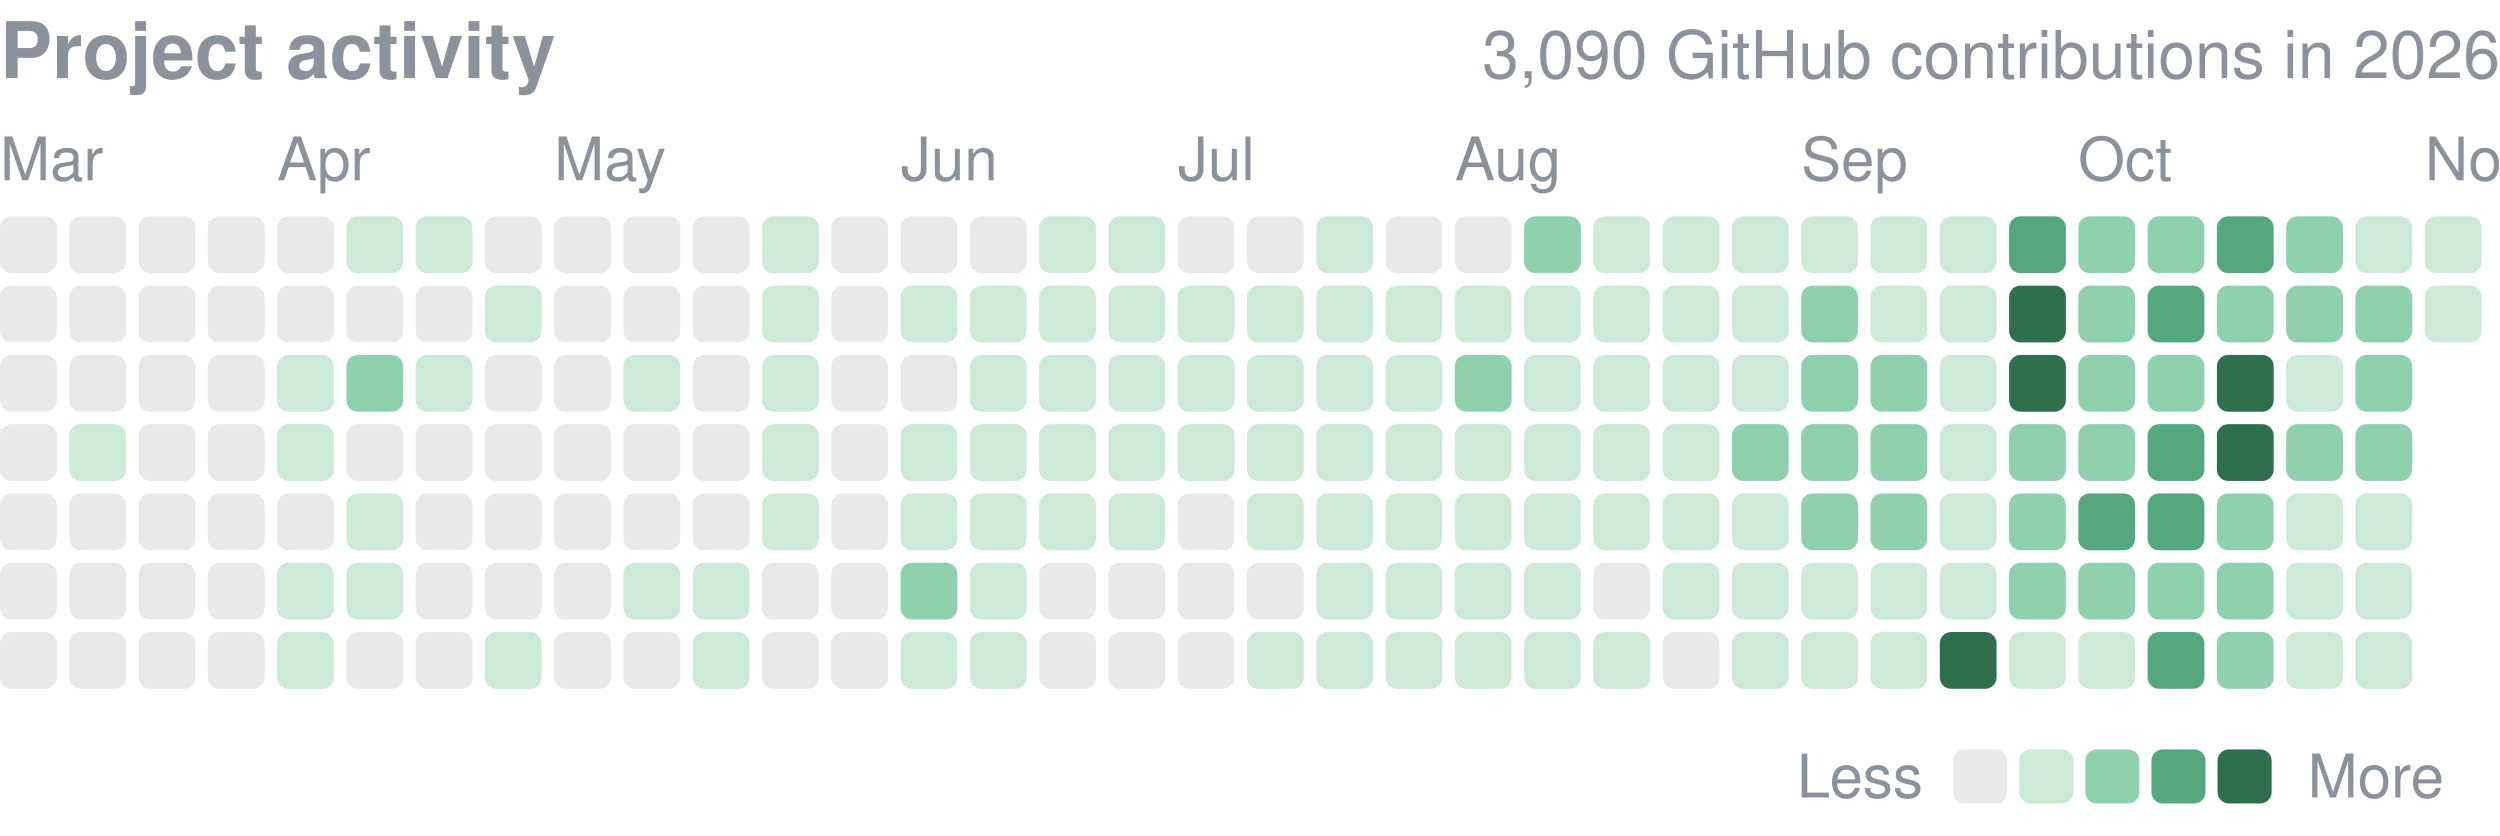
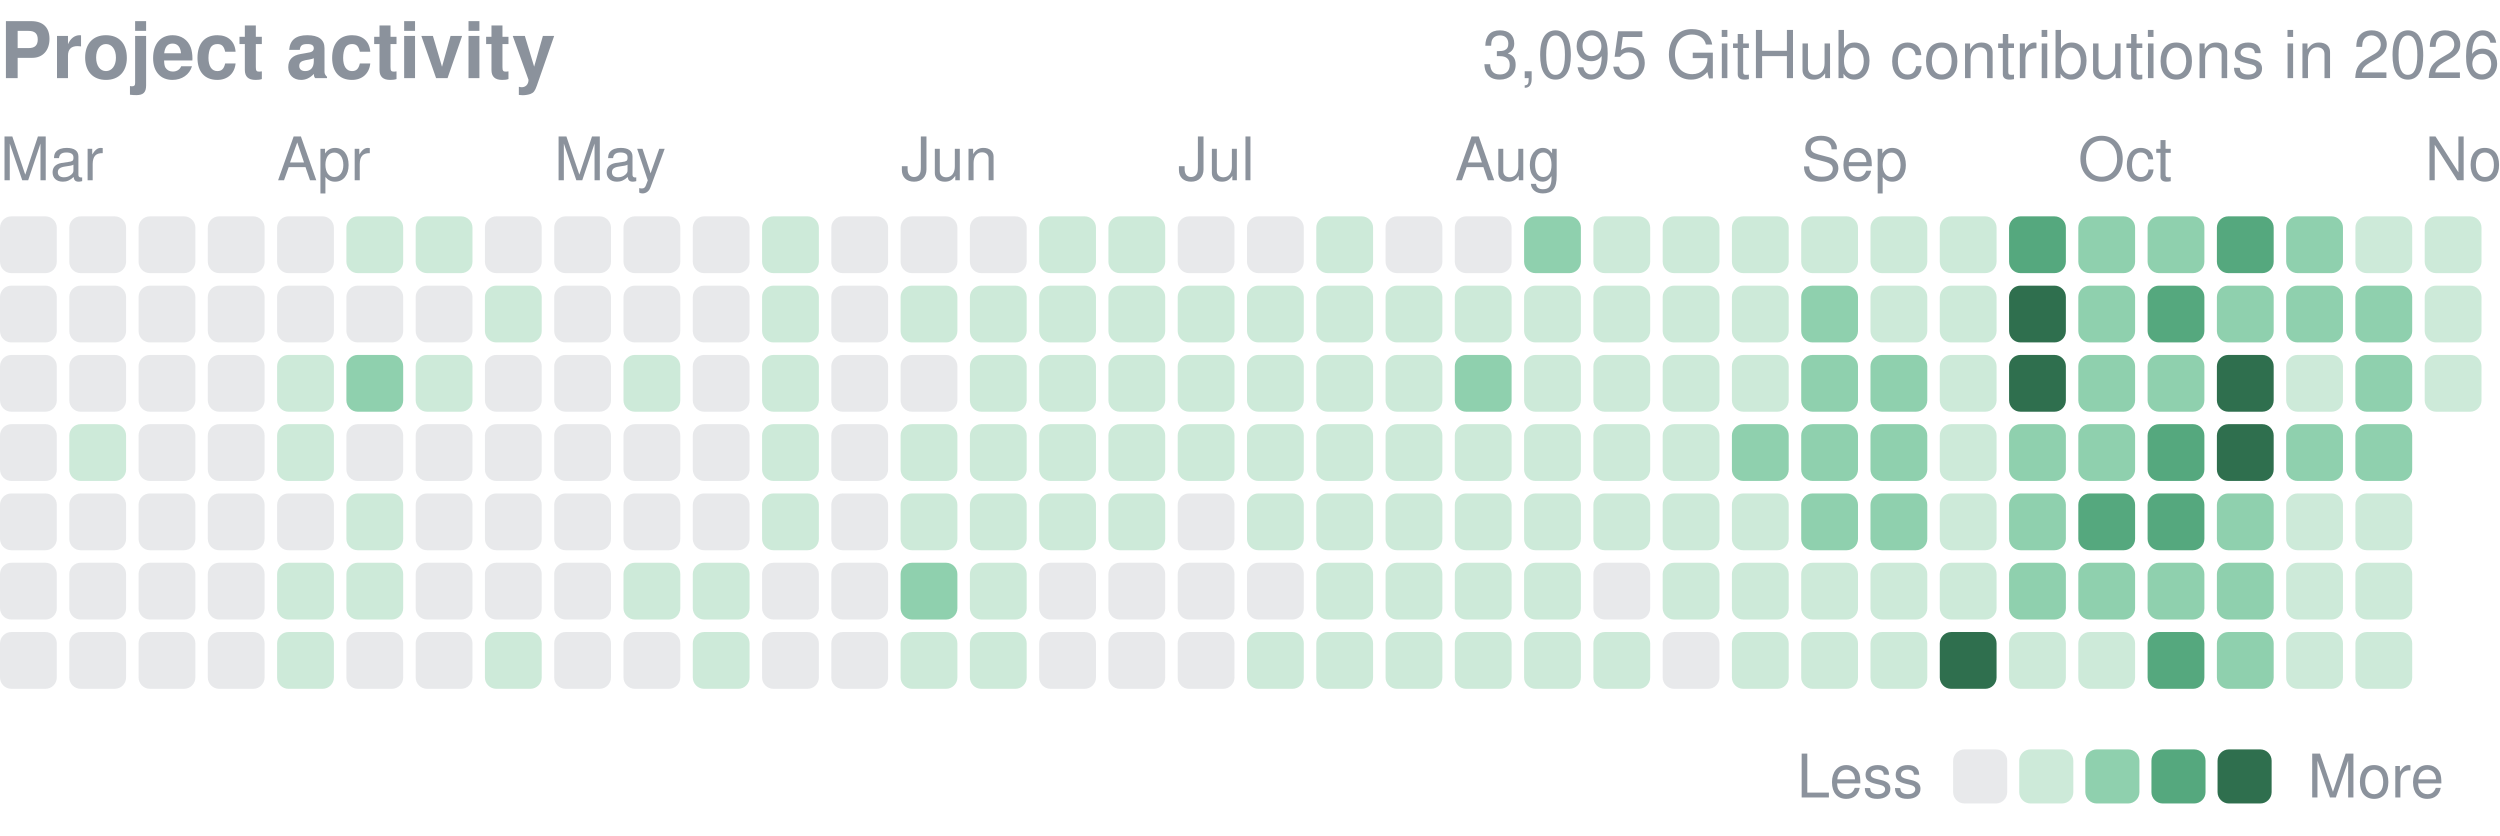
<svg xmlns="http://www.w3.org/2000/svg" width="416" height="139" viewBox="0 0 416 139" role="img" aria-label="yjinyoo GitHub contributions per day in 2026">
  <style>text{font-family:-apple-system,BlinkMacSystemFont,"Segoe UI",Helvetica,Arial,sans-serif}</style>
  <text x="0" y="13" font-size="13" font-weight="600" fill="#8b929c">Project activity</text>
-   <text x="416" y="13" font-size="11" fill="#8b929c" text-anchor="end">3,090 GitHub contributions in 2026</text>
+   <text x="416" y="13" font-size="11" fill="#8b929c" text-anchor="end">3,095 GitHub contributions in 2026</text>
  <text x="0.0" y="30" font-size="10" fill="#8b929c">Mar</text>
  <text x="46.1" y="30" font-size="10" fill="#8b929c">Apr</text>
  <text x="92.2" y="30" font-size="10" fill="#8b929c">May</text>
  <text x="149.9" y="30" font-size="10" fill="#8b929c">Jun</text>
  <text x="196.0" y="30" font-size="10" fill="#8b929c">Jul</text>
  <text x="242.1" y="30" font-size="10" fill="#8b929c">Aug</text>
  <text x="299.7" y="30" font-size="10" fill="#8b929c">Sep</text>
  <text x="345.8" y="30" font-size="10" fill="#8b929c">Oct</text>
  <text x="403.5" y="30" font-size="10" fill="#8b929c">Nov</text>
  <rect x="0.00" y="36.00" width="9.45" height="9.45" rx="1.89" fill="#8b929c" opacity="0.2" />
  <rect x="0.00" y="47.53" width="9.45" height="9.45" rx="1.89" fill="#8b929c" opacity="0.2" />
  <rect x="0.00" y="59.06" width="9.45" height="9.45" rx="1.89" fill="#8b929c" opacity="0.2" />
  <rect x="0.00" y="70.58" width="9.45" height="9.45" rx="1.89" fill="#8b929c" opacity="0.2" />
  <rect x="0.00" y="82.11" width="9.45" height="9.45" rx="1.89" fill="#8b929c" opacity="0.2" />
  <rect x="0.00" y="93.64" width="9.45" height="9.45" rx="1.89" fill="#8b929c" opacity="0.2" />
  <rect x="0.00" y="105.17" width="9.45" height="9.45" rx="1.89" fill="#8b929c" opacity="0.2" />
  <rect x="11.53" y="36.00" width="9.45" height="9.45" rx="1.89" fill="#8b929c" opacity="0.2" />
  <rect x="11.53" y="47.53" width="9.45" height="9.45" rx="1.89" fill="#8b929c" opacity="0.2" />
  <rect x="11.53" y="59.06" width="9.45" height="9.45" rx="1.89" fill="#8b929c" opacity="0.2" />
  <rect x="11.53" y="70.58" width="9.45" height="9.45" rx="1.89" fill="#cdead9" />
  <rect x="11.53" y="82.11" width="9.45" height="9.45" rx="1.89" fill="#8b929c" opacity="0.2" />
  <rect x="11.53" y="93.64" width="9.45" height="9.45" rx="1.89" fill="#8b929c" opacity="0.2" />
  <rect x="11.53" y="105.17" width="9.45" height="9.45" rx="1.89" fill="#8b929c" opacity="0.2" />
  <rect x="23.06" y="36.00" width="9.45" height="9.45" rx="1.89" fill="#8b929c" opacity="0.2" />
  <rect x="23.06" y="47.53" width="9.45" height="9.45" rx="1.89" fill="#8b929c" opacity="0.2" />
  <rect x="23.06" y="59.06" width="9.45" height="9.45" rx="1.89" fill="#8b929c" opacity="0.2" />
  <rect x="23.06" y="70.58" width="9.45" height="9.45" rx="1.89" fill="#8b929c" opacity="0.2" />
  <rect x="23.06" y="82.11" width="9.45" height="9.45" rx="1.89" fill="#8b929c" opacity="0.2" />
  <rect x="23.06" y="93.64" width="9.45" height="9.45" rx="1.89" fill="#8b929c" opacity="0.2" />
  <rect x="23.06" y="105.17" width="9.45" height="9.45" rx="1.89" fill="#8b929c" opacity="0.2" />
  <rect x="34.58" y="36.00" width="9.45" height="9.45" rx="1.89" fill="#8b929c" opacity="0.2" />
  <rect x="34.58" y="47.53" width="9.45" height="9.45" rx="1.89" fill="#8b929c" opacity="0.2" />
  <rect x="34.58" y="59.06" width="9.45" height="9.45" rx="1.89" fill="#8b929c" opacity="0.2" />
  <rect x="34.58" y="70.58" width="9.45" height="9.45" rx="1.89" fill="#8b929c" opacity="0.2" />
  <rect x="34.58" y="82.11" width="9.45" height="9.45" rx="1.89" fill="#8b929c" opacity="0.2" />
  <rect x="34.58" y="93.64" width="9.45" height="9.45" rx="1.89" fill="#8b929c" opacity="0.2" />
  <rect x="34.58" y="105.17" width="9.45" height="9.45" rx="1.89" fill="#8b929c" opacity="0.2" />
  <rect x="46.11" y="36.00" width="9.45" height="9.45" rx="1.89" fill="#8b929c" opacity="0.2" />
  <rect x="46.11" y="47.53" width="9.45" height="9.45" rx="1.89" fill="#8b929c" opacity="0.2" />
  <rect x="46.11" y="59.06" width="9.45" height="9.45" rx="1.89" fill="#cdead9" />
  <rect x="46.11" y="70.58" width="9.45" height="9.45" rx="1.89" fill="#cdead9" />
  <rect x="46.11" y="82.11" width="9.45" height="9.45" rx="1.89" fill="#8b929c" opacity="0.2" />
  <rect x="46.11" y="93.64" width="9.45" height="9.45" rx="1.89" fill="#cdead9" />
  <rect x="46.11" y="105.17" width="9.45" height="9.45" rx="1.89" fill="#cdead9" />
  <rect x="57.64" y="36.00" width="9.45" height="9.45" rx="1.89" fill="#cdead9" />
  <rect x="57.64" y="47.53" width="9.45" height="9.45" rx="1.89" fill="#8b929c" opacity="0.2" />
  <rect x="57.64" y="59.06" width="9.45" height="9.45" rx="1.89" fill="#8fd0ae" />
  <rect x="57.64" y="70.58" width="9.45" height="9.45" rx="1.89" fill="#8b929c" opacity="0.2" />
  <rect x="57.64" y="82.11" width="9.45" height="9.45" rx="1.89" fill="#cdead9" />
  <rect x="57.64" y="93.64" width="9.45" height="9.45" rx="1.89" fill="#cdead9" />
  <rect x="57.64" y="105.17" width="9.45" height="9.45" rx="1.89" fill="#8b929c" opacity="0.2" />
  <rect x="69.17" y="36.00" width="9.45" height="9.45" rx="1.89" fill="#cdead9" />
  <rect x="69.17" y="47.53" width="9.45" height="9.45" rx="1.89" fill="#8b929c" opacity="0.2" />
  <rect x="69.17" y="59.06" width="9.45" height="9.45" rx="1.89" fill="#cdead9" />
  <rect x="69.17" y="70.58" width="9.45" height="9.45" rx="1.89" fill="#8b929c" opacity="0.2" />
  <rect x="69.17" y="82.11" width="9.45" height="9.45" rx="1.89" fill="#8b929c" opacity="0.2" />
  <rect x="69.17" y="93.64" width="9.45" height="9.45" rx="1.89" fill="#8b929c" opacity="0.2" />
  <rect x="69.17" y="105.17" width="9.45" height="9.45" rx="1.89" fill="#8b929c" opacity="0.2" />
  <rect x="80.69" y="36.00" width="9.45" height="9.45" rx="1.89" fill="#8b929c" opacity="0.2" />
  <rect x="80.69" y="47.53" width="9.45" height="9.45" rx="1.89" fill="#cdead9" />
  <rect x="80.69" y="59.06" width="9.45" height="9.45" rx="1.89" fill="#8b929c" opacity="0.2" />
  <rect x="80.69" y="70.58" width="9.45" height="9.45" rx="1.89" fill="#8b929c" opacity="0.2" />
  <rect x="80.69" y="82.11" width="9.45" height="9.45" rx="1.89" fill="#8b929c" opacity="0.2" />
  <rect x="80.69" y="93.64" width="9.45" height="9.45" rx="1.89" fill="#8b929c" opacity="0.2" />
  <rect x="80.69" y="105.17" width="9.45" height="9.45" rx="1.89" fill="#cdead9" />
  <rect x="92.22" y="36.00" width="9.45" height="9.45" rx="1.89" fill="#8b929c" opacity="0.2" />
  <rect x="92.22" y="47.53" width="9.45" height="9.45" rx="1.89" fill="#8b929c" opacity="0.2" />
  <rect x="92.22" y="59.06" width="9.45" height="9.45" rx="1.89" fill="#8b929c" opacity="0.2" />
  <rect x="92.22" y="70.58" width="9.45" height="9.45" rx="1.89" fill="#8b929c" opacity="0.2" />
  <rect x="92.22" y="82.11" width="9.45" height="9.45" rx="1.89" fill="#8b929c" opacity="0.2" />
  <rect x="92.22" y="93.64" width="9.45" height="9.45" rx="1.89" fill="#8b929c" opacity="0.2" />
  <rect x="92.22" y="105.17" width="9.45" height="9.45" rx="1.89" fill="#8b929c" opacity="0.2" />
  <rect x="103.75" y="36.00" width="9.45" height="9.45" rx="1.89" fill="#8b929c" opacity="0.2" />
  <rect x="103.75" y="47.53" width="9.45" height="9.45" rx="1.89" fill="#8b929c" opacity="0.2" />
  <rect x="103.75" y="59.06" width="9.45" height="9.45" rx="1.89" fill="#cdead9" />
  <rect x="103.75" y="70.58" width="9.45" height="9.45" rx="1.89" fill="#8b929c" opacity="0.2" />
  <rect x="103.75" y="82.11" width="9.45" height="9.45" rx="1.89" fill="#8b929c" opacity="0.2" />
  <rect x="103.75" y="93.64" width="9.45" height="9.45" rx="1.89" fill="#cdead9" />
  <rect x="103.75" y="105.17" width="9.45" height="9.45" rx="1.89" fill="#8b929c" opacity="0.2" />
  <rect x="115.28" y="36.00" width="9.45" height="9.45" rx="1.89" fill="#8b929c" opacity="0.2" />
  <rect x="115.28" y="47.53" width="9.45" height="9.45" rx="1.89" fill="#8b929c" opacity="0.2" />
  <rect x="115.28" y="59.06" width="9.45" height="9.45" rx="1.89" fill="#8b929c" opacity="0.2" />
  <rect x="115.28" y="70.58" width="9.45" height="9.45" rx="1.89" fill="#8b929c" opacity="0.2" />
  <rect x="115.28" y="82.11" width="9.45" height="9.45" rx="1.89" fill="#8b929c" opacity="0.2" />
  <rect x="115.28" y="93.64" width="9.45" height="9.45" rx="1.89" fill="#cdead9" />
  <rect x="115.28" y="105.17" width="9.45" height="9.45" rx="1.89" fill="#cdead9" />
  <rect x="126.81" y="36.00" width="9.45" height="9.45" rx="1.89" fill="#cdead9" />
  <rect x="126.81" y="47.53" width="9.45" height="9.45" rx="1.89" fill="#cdead9" />
  <rect x="126.81" y="59.06" width="9.45" height="9.45" rx="1.89" fill="#cdead9" />
  <rect x="126.81" y="70.58" width="9.45" height="9.45" rx="1.89" fill="#cdead9" />
  <rect x="126.81" y="82.11" width="9.45" height="9.45" rx="1.89" fill="#cdead9" />
  <rect x="126.81" y="93.64" width="9.45" height="9.45" rx="1.89" fill="#8b929c" opacity="0.2" />
  <rect x="126.81" y="105.17" width="9.45" height="9.45" rx="1.89" fill="#8b929c" opacity="0.2" />
  <rect x="138.33" y="36.00" width="9.45" height="9.45" rx="1.89" fill="#8b929c" opacity="0.2" />
  <rect x="138.33" y="47.53" width="9.45" height="9.45" rx="1.89" fill="#8b929c" opacity="0.2" />
  <rect x="138.33" y="59.06" width="9.45" height="9.45" rx="1.89" fill="#8b929c" opacity="0.2" />
  <rect x="138.33" y="70.58" width="9.45" height="9.45" rx="1.89" fill="#8b929c" opacity="0.2" />
  <rect x="138.33" y="82.11" width="9.45" height="9.45" rx="1.89" fill="#8b929c" opacity="0.2" />
  <rect x="138.33" y="93.64" width="9.45" height="9.45" rx="1.89" fill="#8b929c" opacity="0.2" />
  <rect x="138.33" y="105.17" width="9.45" height="9.45" rx="1.89" fill="#8b929c" opacity="0.2" />
  <rect x="149.86" y="36.00" width="9.45" height="9.45" rx="1.89" fill="#8b929c" opacity="0.2" />
  <rect x="149.86" y="47.53" width="9.45" height="9.45" rx="1.89" fill="#cdead9" />
  <rect x="149.86" y="59.06" width="9.45" height="9.45" rx="1.89" fill="#8b929c" opacity="0.2" />
  <rect x="149.86" y="70.58" width="9.45" height="9.45" rx="1.89" fill="#cdead9" />
  <rect x="149.86" y="82.11" width="9.45" height="9.45" rx="1.89" fill="#cdead9" />
  <rect x="149.86" y="93.64" width="9.45" height="9.45" rx="1.89" fill="#8fd0ae" />
  <rect x="149.86" y="105.17" width="9.45" height="9.45" rx="1.89" fill="#cdead9" />
  <rect x="161.39" y="36.00" width="9.45" height="9.45" rx="1.89" fill="#8b929c" opacity="0.2" />
  <rect x="161.39" y="47.53" width="9.45" height="9.45" rx="1.89" fill="#cdead9" />
  <rect x="161.39" y="59.06" width="9.45" height="9.45" rx="1.89" fill="#cdead9" />
  <rect x="161.39" y="70.58" width="9.45" height="9.45" rx="1.89" fill="#cdead9" />
  <rect x="161.39" y="82.11" width="9.45" height="9.45" rx="1.89" fill="#cdead9" />
  <rect x="161.39" y="93.64" width="9.45" height="9.45" rx="1.89" fill="#cdead9" />
  <rect x="161.39" y="105.17" width="9.45" height="9.45" rx="1.89" fill="#cdead9" />
  <rect x="172.92" y="36.00" width="9.45" height="9.45" rx="1.89" fill="#cdead9" />
  <rect x="172.92" y="47.53" width="9.45" height="9.45" rx="1.89" fill="#cdead9" />
  <rect x="172.92" y="59.06" width="9.45" height="9.45" rx="1.89" fill="#cdead9" />
  <rect x="172.92" y="70.58" width="9.45" height="9.45" rx="1.89" fill="#cdead9" />
  <rect x="172.92" y="82.11" width="9.45" height="9.45" rx="1.89" fill="#cdead9" />
  <rect x="172.92" y="93.64" width="9.45" height="9.45" rx="1.89" fill="#8b929c" opacity="0.2" />
  <rect x="172.92" y="105.17" width="9.45" height="9.45" rx="1.89" fill="#8b929c" opacity="0.2" />
  <rect x="184.44" y="36.00" width="9.45" height="9.45" rx="1.89" fill="#cdead9" />
  <rect x="184.44" y="47.53" width="9.45" height="9.45" rx="1.89" fill="#cdead9" />
  <rect x="184.44" y="59.06" width="9.45" height="9.45" rx="1.89" fill="#cdead9" />
  <rect x="184.44" y="70.58" width="9.45" height="9.45" rx="1.89" fill="#cdead9" />
  <rect x="184.44" y="82.11" width="9.45" height="9.45" rx="1.89" fill="#cdead9" />
  <rect x="184.44" y="93.64" width="9.45" height="9.45" rx="1.89" fill="#8b929c" opacity="0.2" />
  <rect x="184.44" y="105.17" width="9.45" height="9.45" rx="1.89" fill="#8b929c" opacity="0.2" />
  <rect x="195.97" y="36.00" width="9.45" height="9.45" rx="1.89" fill="#8b929c" opacity="0.2" />
  <rect x="195.97" y="47.53" width="9.45" height="9.45" rx="1.89" fill="#cdead9" />
  <rect x="195.97" y="59.06" width="9.45" height="9.45" rx="1.89" fill="#cdead9" />
  <rect x="195.97" y="70.58" width="9.45" height="9.45" rx="1.89" fill="#cdead9" />
  <rect x="195.97" y="82.11" width="9.45" height="9.45" rx="1.89" fill="#8b929c" opacity="0.2" />
  <rect x="195.97" y="93.64" width="9.45" height="9.45" rx="1.89" fill="#8b929c" opacity="0.2" />
  <rect x="195.97" y="105.17" width="9.45" height="9.45" rx="1.89" fill="#8b929c" opacity="0.2" />
  <rect x="207.50" y="36.00" width="9.45" height="9.45" rx="1.89" fill="#8b929c" opacity="0.2" />
  <rect x="207.50" y="47.53" width="9.45" height="9.45" rx="1.89" fill="#cdead9" />
  <rect x="207.50" y="59.06" width="9.45" height="9.45" rx="1.89" fill="#cdead9" />
  <rect x="207.50" y="70.58" width="9.45" height="9.45" rx="1.89" fill="#cdead9" />
  <rect x="207.50" y="82.11" width="9.45" height="9.45" rx="1.89" fill="#cdead9" />
  <rect x="207.50" y="93.64" width="9.45" height="9.45" rx="1.89" fill="#8b929c" opacity="0.2" />
  <rect x="207.50" y="105.17" width="9.45" height="9.45" rx="1.89" fill="#cdead9" />
  <rect x="219.03" y="36.00" width="9.45" height="9.45" rx="1.89" fill="#cdead9" />
  <rect x="219.03" y="47.53" width="9.45" height="9.45" rx="1.89" fill="#cdead9" />
  <rect x="219.03" y="59.06" width="9.45" height="9.45" rx="1.89" fill="#cdead9" />
  <rect x="219.03" y="70.58" width="9.45" height="9.45" rx="1.89" fill="#cdead9" />
  <rect x="219.03" y="82.11" width="9.45" height="9.45" rx="1.89" fill="#cdead9" />
  <rect x="219.03" y="93.64" width="9.45" height="9.45" rx="1.89" fill="#cdead9" />
  <rect x="219.03" y="105.17" width="9.45" height="9.45" rx="1.89" fill="#cdead9" />
  <rect x="230.56" y="36.00" width="9.45" height="9.45" rx="1.89" fill="#8b929c" opacity="0.2" />
  <rect x="230.56" y="47.53" width="9.45" height="9.45" rx="1.89" fill="#cdead9" />
  <rect x="230.56" y="59.06" width="9.45" height="9.45" rx="1.89" fill="#cdead9" />
  <rect x="230.56" y="70.58" width="9.45" height="9.45" rx="1.89" fill="#cdead9" />
  <rect x="230.56" y="82.11" width="9.45" height="9.45" rx="1.89" fill="#cdead9" />
  <rect x="230.56" y="93.64" width="9.45" height="9.45" rx="1.89" fill="#cdead9" />
  <rect x="230.56" y="105.17" width="9.45" height="9.45" rx="1.89" fill="#cdead9" />
  <rect x="242.08" y="36.00" width="9.45" height="9.45" rx="1.89" fill="#8b929c" opacity="0.2" />
  <rect x="242.08" y="47.53" width="9.45" height="9.45" rx="1.89" fill="#cdead9" />
  <rect x="242.08" y="59.06" width="9.45" height="9.45" rx="1.89" fill="#8fd0ae" />
  <rect x="242.08" y="70.58" width="9.45" height="9.45" rx="1.89" fill="#cdead9" />
  <rect x="242.08" y="82.11" width="9.45" height="9.45" rx="1.89" fill="#cdead9" />
  <rect x="242.08" y="93.64" width="9.45" height="9.45" rx="1.89" fill="#cdead9" />
  <rect x="242.08" y="105.17" width="9.45" height="9.45" rx="1.89" fill="#cdead9" />
  <rect x="253.61" y="36.00" width="9.45" height="9.45" rx="1.89" fill="#8fd0ae" />
  <rect x="253.61" y="47.53" width="9.45" height="9.45" rx="1.89" fill="#cdead9" />
  <rect x="253.61" y="59.06" width="9.45" height="9.45" rx="1.89" fill="#cdead9" />
  <rect x="253.61" y="70.58" width="9.45" height="9.45" rx="1.89" fill="#cdead9" />
  <rect x="253.61" y="82.11" width="9.45" height="9.45" rx="1.89" fill="#cdead9" />
  <rect x="253.61" y="93.64" width="9.45" height="9.45" rx="1.89" fill="#cdead9" />
  <rect x="253.61" y="105.17" width="9.45" height="9.45" rx="1.89" fill="#cdead9" />
  <rect x="265.14" y="36.00" width="9.45" height="9.45" rx="1.89" fill="#cdead9" />
  <rect x="265.14" y="47.53" width="9.45" height="9.45" rx="1.89" fill="#cdead9" />
  <rect x="265.14" y="59.06" width="9.45" height="9.45" rx="1.89" fill="#cdead9" />
  <rect x="265.14" y="70.58" width="9.45" height="9.45" rx="1.89" fill="#cdead9" />
  <rect x="265.14" y="82.11" width="9.45" height="9.45" rx="1.89" fill="#cdead9" />
  <rect x="265.14" y="93.64" width="9.45" height="9.45" rx="1.89" fill="#8b929c" opacity="0.2" />
  <rect x="265.14" y="105.17" width="9.45" height="9.45" rx="1.89" fill="#cdead9" />
  <rect x="276.67" y="36.00" width="9.45" height="9.45" rx="1.89" fill="#cdead9" />
  <rect x="276.67" y="47.53" width="9.45" height="9.45" rx="1.89" fill="#cdead9" />
  <rect x="276.67" y="59.06" width="9.45" height="9.45" rx="1.89" fill="#cdead9" />
  <rect x="276.67" y="70.58" width="9.45" height="9.45" rx="1.89" fill="#cdead9" />
  <rect x="276.67" y="82.11" width="9.45" height="9.45" rx="1.89" fill="#cdead9" />
  <rect x="276.67" y="93.64" width="9.45" height="9.45" rx="1.89" fill="#cdead9" />
  <rect x="276.67" y="105.17" width="9.45" height="9.45" rx="1.89" fill="#8b929c" opacity="0.2" />
  <rect x="288.19" y="36.00" width="9.45" height="9.45" rx="1.89" fill="#cdead9" />
  <rect x="288.19" y="47.53" width="9.45" height="9.45" rx="1.89" fill="#cdead9" />
  <rect x="288.19" y="59.06" width="9.45" height="9.45" rx="1.89" fill="#cdead9" />
  <rect x="288.19" y="70.58" width="9.45" height="9.45" rx="1.89" fill="#8fd0ae" />
  <rect x="288.19" y="82.11" width="9.45" height="9.45" rx="1.89" fill="#cdead9" />
  <rect x="288.19" y="93.64" width="9.45" height="9.45" rx="1.89" fill="#cdead9" />
  <rect x="288.19" y="105.17" width="9.45" height="9.45" rx="1.89" fill="#cdead9" />
  <rect x="299.72" y="36.00" width="9.45" height="9.45" rx="1.89" fill="#cdead9" />
  <rect x="299.72" y="47.53" width="9.45" height="9.45" rx="1.89" fill="#8fd0ae" />
  <rect x="299.72" y="59.06" width="9.45" height="9.45" rx="1.89" fill="#8fd0ae" />
  <rect x="299.72" y="70.58" width="9.45" height="9.45" rx="1.89" fill="#8fd0ae" />
  <rect x="299.72" y="82.11" width="9.45" height="9.45" rx="1.89" fill="#8fd0ae" />
  <rect x="299.72" y="93.64" width="9.45" height="9.45" rx="1.89" fill="#cdead9" />
  <rect x="299.72" y="105.17" width="9.45" height="9.45" rx="1.89" fill="#cdead9" />
  <rect x="311.25" y="36.00" width="9.45" height="9.45" rx="1.89" fill="#cdead9" />
  <rect x="311.25" y="47.53" width="9.45" height="9.45" rx="1.89" fill="#cdead9" />
  <rect x="311.25" y="59.06" width="9.45" height="9.45" rx="1.89" fill="#8fd0ae" />
  <rect x="311.25" y="70.58" width="9.45" height="9.45" rx="1.89" fill="#8fd0ae" />
  <rect x="311.25" y="82.11" width="9.45" height="9.45" rx="1.89" fill="#8fd0ae" />
  <rect x="311.25" y="93.64" width="9.45" height="9.45" rx="1.89" fill="#cdead9" />
  <rect x="311.25" y="105.17" width="9.45" height="9.45" rx="1.89" fill="#cdead9" />
  <rect x="322.78" y="36.00" width="9.45" height="9.45" rx="1.89" fill="#cdead9" />
  <rect x="322.78" y="47.53" width="9.45" height="9.45" rx="1.89" fill="#cdead9" />
  <rect x="322.78" y="59.06" width="9.45" height="9.45" rx="1.89" fill="#cdead9" />
  <rect x="322.78" y="70.58" width="9.45" height="9.45" rx="1.89" fill="#cdead9" />
  <rect x="322.78" y="82.11" width="9.45" height="9.45" rx="1.89" fill="#cdead9" />
  <rect x="322.78" y="93.64" width="9.45" height="9.45" rx="1.89" fill="#cdead9" />
  <rect x="322.78" y="105.17" width="9.45" height="9.45" rx="1.89" fill="#2f6f4e" />
  <rect x="334.31" y="36.00" width="9.45" height="9.45" rx="1.89" fill="#55a87e" />
  <rect x="334.31" y="47.53" width="9.45" height="9.45" rx="1.89" fill="#2f6f4e" />
  <rect x="334.31" y="59.06" width="9.45" height="9.45" rx="1.89" fill="#2f6f4e" />
  <rect x="334.31" y="70.58" width="9.45" height="9.45" rx="1.89" fill="#8fd0ae" />
  <rect x="334.31" y="82.11" width="9.45" height="9.45" rx="1.89" fill="#8fd0ae" />
  <rect x="334.31" y="93.64" width="9.45" height="9.45" rx="1.89" fill="#8fd0ae" />
  <rect x="334.31" y="105.17" width="9.45" height="9.45" rx="1.89" fill="#cdead9" />
  <rect x="345.83" y="36.00" width="9.45" height="9.45" rx="1.89" fill="#8fd0ae" />
  <rect x="345.83" y="47.53" width="9.45" height="9.45" rx="1.89" fill="#8fd0ae" />
  <rect x="345.83" y="59.06" width="9.45" height="9.45" rx="1.89" fill="#8fd0ae" />
  <rect x="345.83" y="70.58" width="9.45" height="9.45" rx="1.89" fill="#8fd0ae" />
  <rect x="345.83" y="82.11" width="9.45" height="9.45" rx="1.89" fill="#55a87e" />
  <rect x="345.83" y="93.64" width="9.45" height="9.45" rx="1.89" fill="#8fd0ae" />
  <rect x="345.83" y="105.17" width="9.45" height="9.45" rx="1.89" fill="#cdead9" />
  <rect x="357.36" y="36.00" width="9.45" height="9.45" rx="1.89" fill="#8fd0ae" />
  <rect x="357.36" y="47.53" width="9.45" height="9.45" rx="1.89" fill="#55a87e" />
  <rect x="357.36" y="59.06" width="9.45" height="9.45" rx="1.89" fill="#8fd0ae" />
  <rect x="357.36" y="70.58" width="9.45" height="9.45" rx="1.89" fill="#55a87e" />
  <rect x="357.36" y="82.11" width="9.45" height="9.45" rx="1.89" fill="#55a87e" />
  <rect x="357.36" y="93.64" width="9.45" height="9.45" rx="1.89" fill="#8fd0ae" />
  <rect x="357.36" y="105.17" width="9.45" height="9.45" rx="1.89" fill="#55a87e" />
  <rect x="368.89" y="36.00" width="9.45" height="9.45" rx="1.89" fill="#55a87e" />
  <rect x="368.89" y="47.53" width="9.45" height="9.45" rx="1.89" fill="#8fd0ae" />
  <rect x="368.89" y="59.06" width="9.45" height="9.45" rx="1.89" fill="#2f6f4e" />
  <rect x="368.89" y="70.58" width="9.45" height="9.45" rx="1.89" fill="#2f6f4e" />
  <rect x="368.89" y="82.11" width="9.45" height="9.45" rx="1.89" fill="#8fd0ae" />
  <rect x="368.89" y="93.64" width="9.45" height="9.45" rx="1.89" fill="#8fd0ae" />
  <rect x="368.89" y="105.17" width="9.45" height="9.45" rx="1.89" fill="#8fd0ae" />
  <rect x="380.42" y="36.00" width="9.45" height="9.45" rx="1.89" fill="#8fd0ae" />
  <rect x="380.42" y="47.53" width="9.45" height="9.45" rx="1.89" fill="#8fd0ae" />
  <rect x="380.42" y="59.06" width="9.45" height="9.45" rx="1.89" fill="#cdead9" />
  <rect x="380.42" y="70.58" width="9.45" height="9.45" rx="1.89" fill="#8fd0ae" />
  <rect x="380.42" y="82.11" width="9.45" height="9.45" rx="1.89" fill="#cdead9" />
  <rect x="380.42" y="93.64" width="9.45" height="9.45" rx="1.89" fill="#cdead9" />
  <rect x="380.42" y="105.17" width="9.45" height="9.45" rx="1.89" fill="#cdead9" />
  <rect x="391.94" y="36.00" width="9.45" height="9.45" rx="1.89" fill="#cdead9" />
  <rect x="391.94" y="47.53" width="9.45" height="9.45" rx="1.89" fill="#8fd0ae" />
  <rect x="391.94" y="59.06" width="9.45" height="9.45" rx="1.89" fill="#8fd0ae" />
  <rect x="391.94" y="70.58" width="9.45" height="9.45" rx="1.89" fill="#8fd0ae" />
  <rect x="391.94" y="82.11" width="9.45" height="9.45" rx="1.89" fill="#cdead9" />
  <rect x="391.94" y="93.64" width="9.45" height="9.45" rx="1.89" fill="#cdead9" />
  <rect x="391.94" y="105.17" width="9.45" height="9.45" rx="1.89" fill="#cdead9" />
  <rect x="403.47" y="36.00" width="9.45" height="9.45" rx="1.89" fill="#cdead9" />
  <rect x="403.47" y="47.53" width="9.45" height="9.45" rx="1.89" fill="#cdead9" />
+   <rect x="403.47" y="59.06" width="9.45" height="9.45" rx="1.89" fill="#cdead9" />
  <text x="299" y="132.7" font-size="10" fill="#8b929c">Less</text>
  <rect x="325" y="124.7" width="9" height="9" rx="1.89" fill="#8b929c" opacity="0.2" />
  <rect x="336.0" y="124.7" width="9" height="9" rx="1.89" fill="#cdead9" />
  <rect x="347.0" y="124.7" width="9" height="9" rx="1.89" fill="#8fd0ae" />
  <rect x="358.0" y="124.7" width="9" height="9" rx="1.89" fill="#55a87e" />
  <rect x="369.0" y="124.7" width="9" height="9" rx="1.89" fill="#2f6f4e" />
  <text x="384.0" y="132.7" font-size="10" fill="#8b929c">More</text>
</svg>
